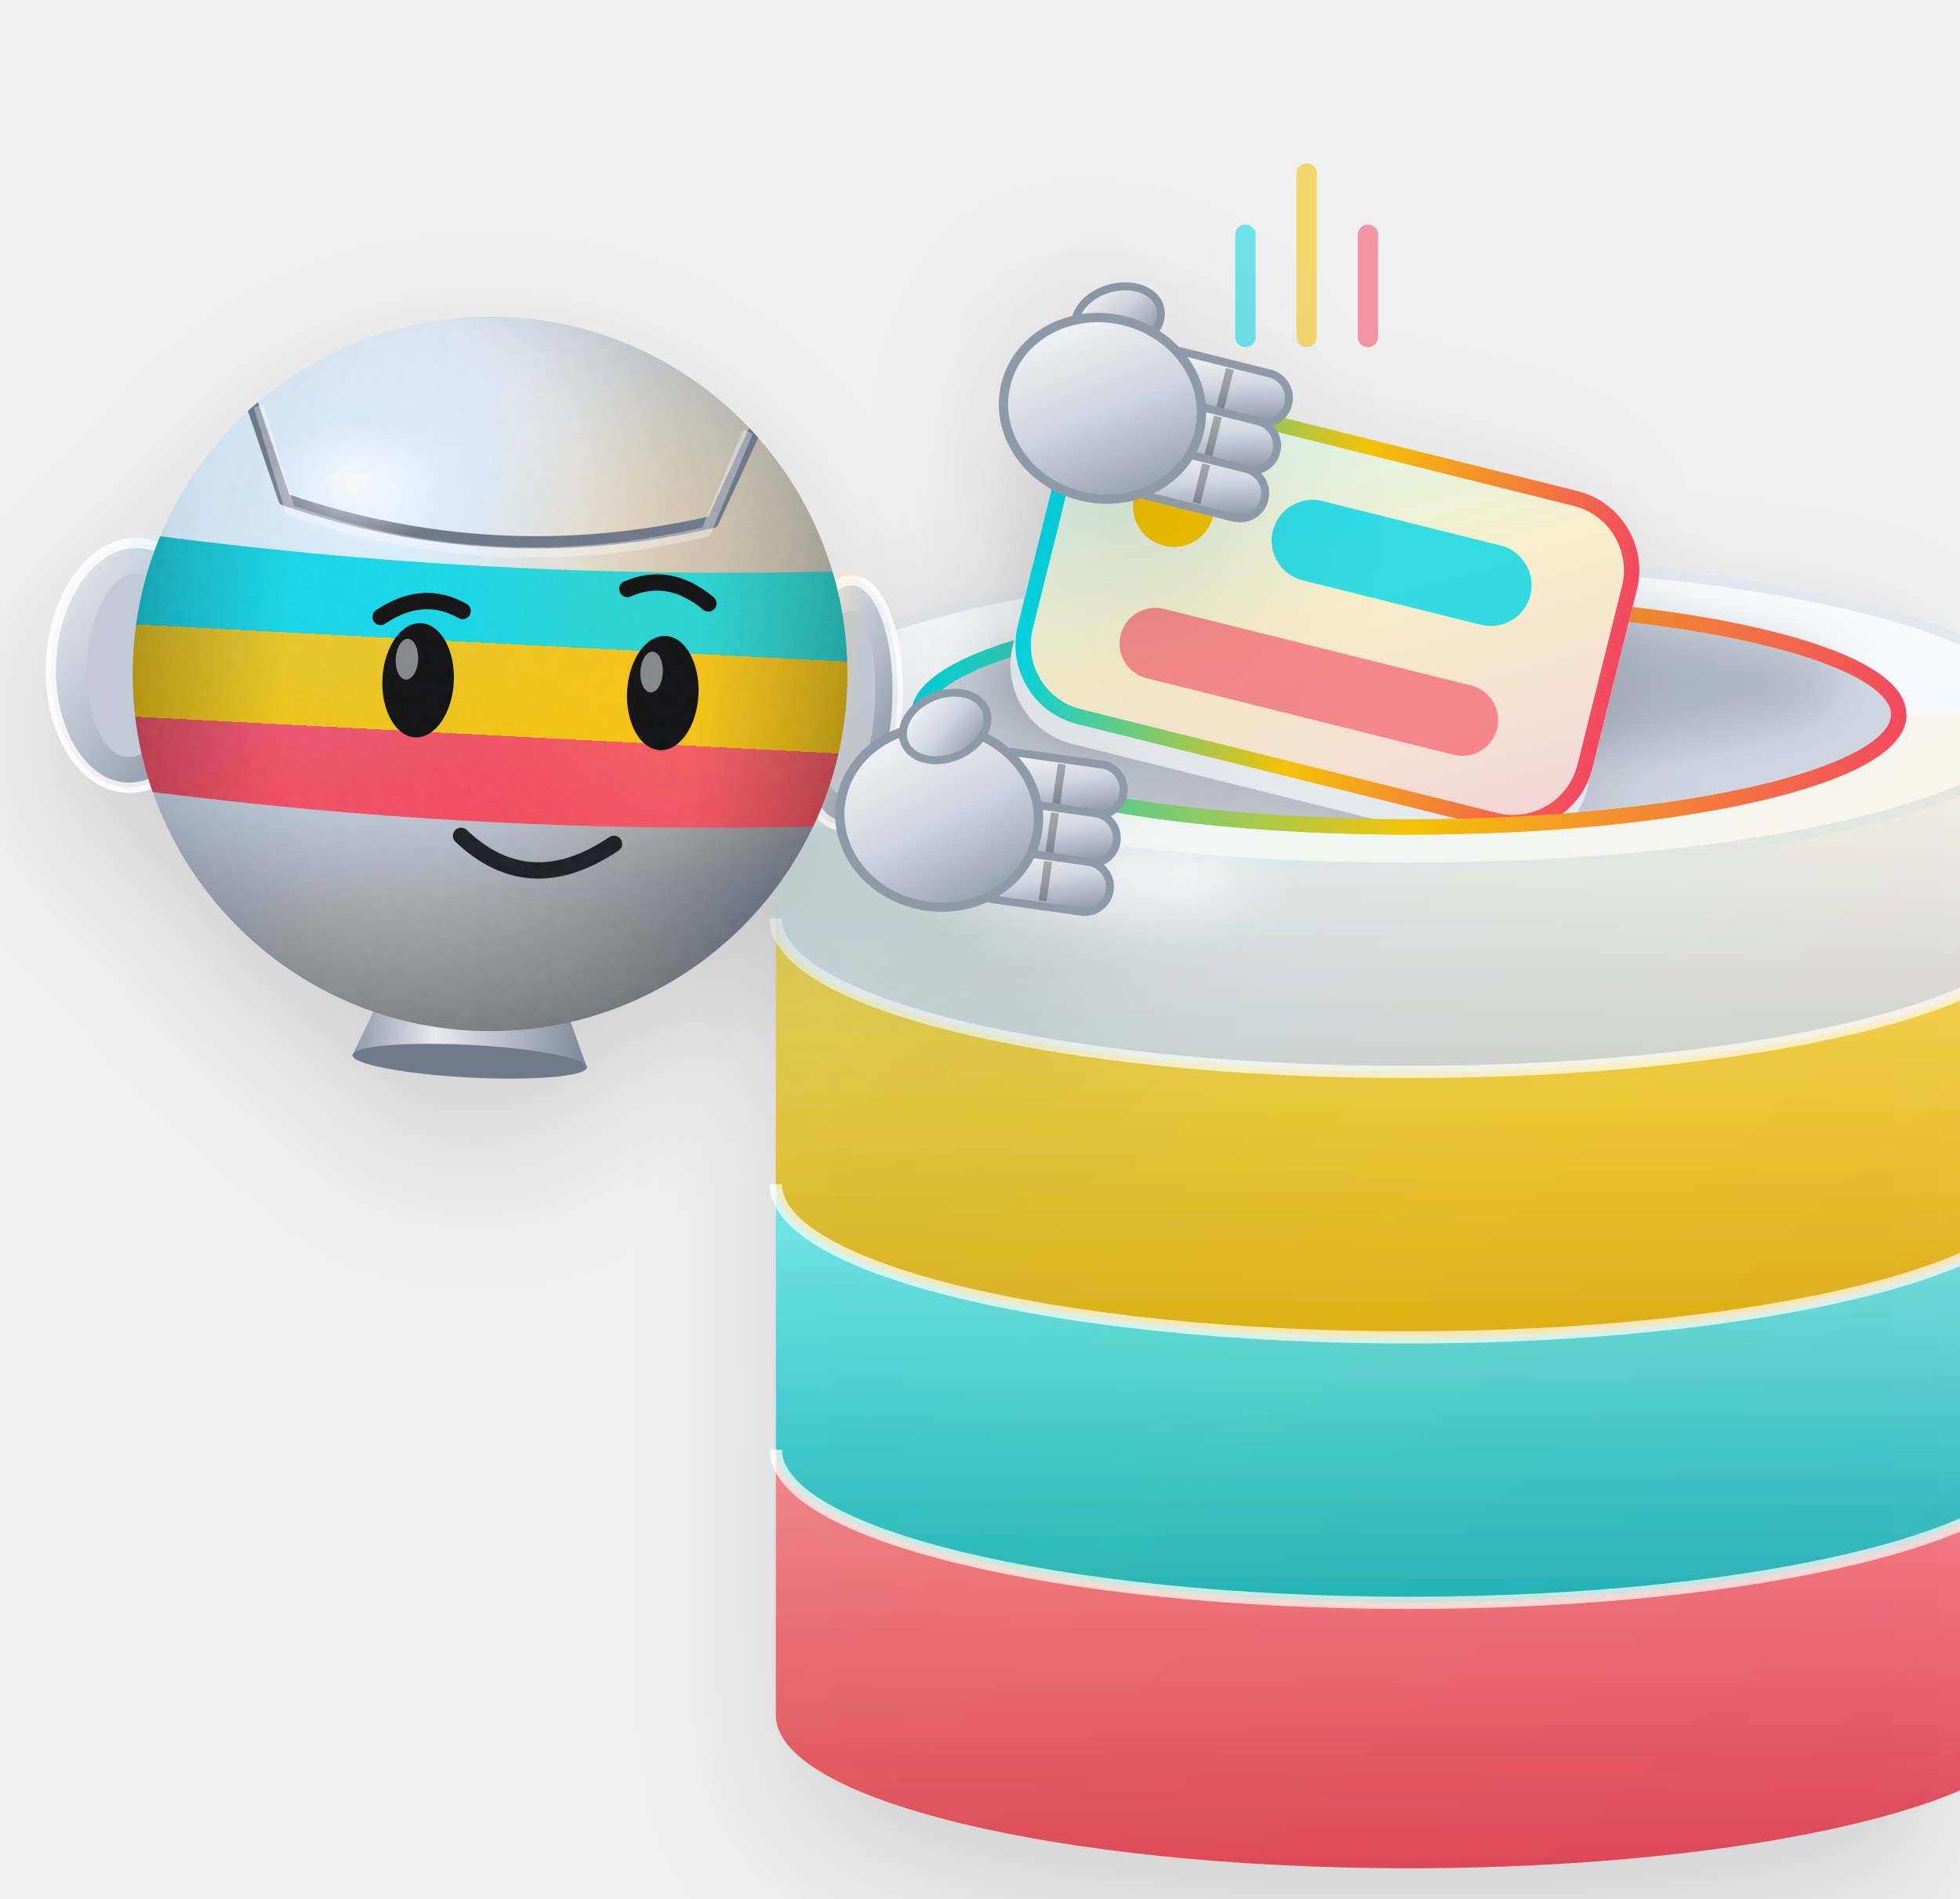
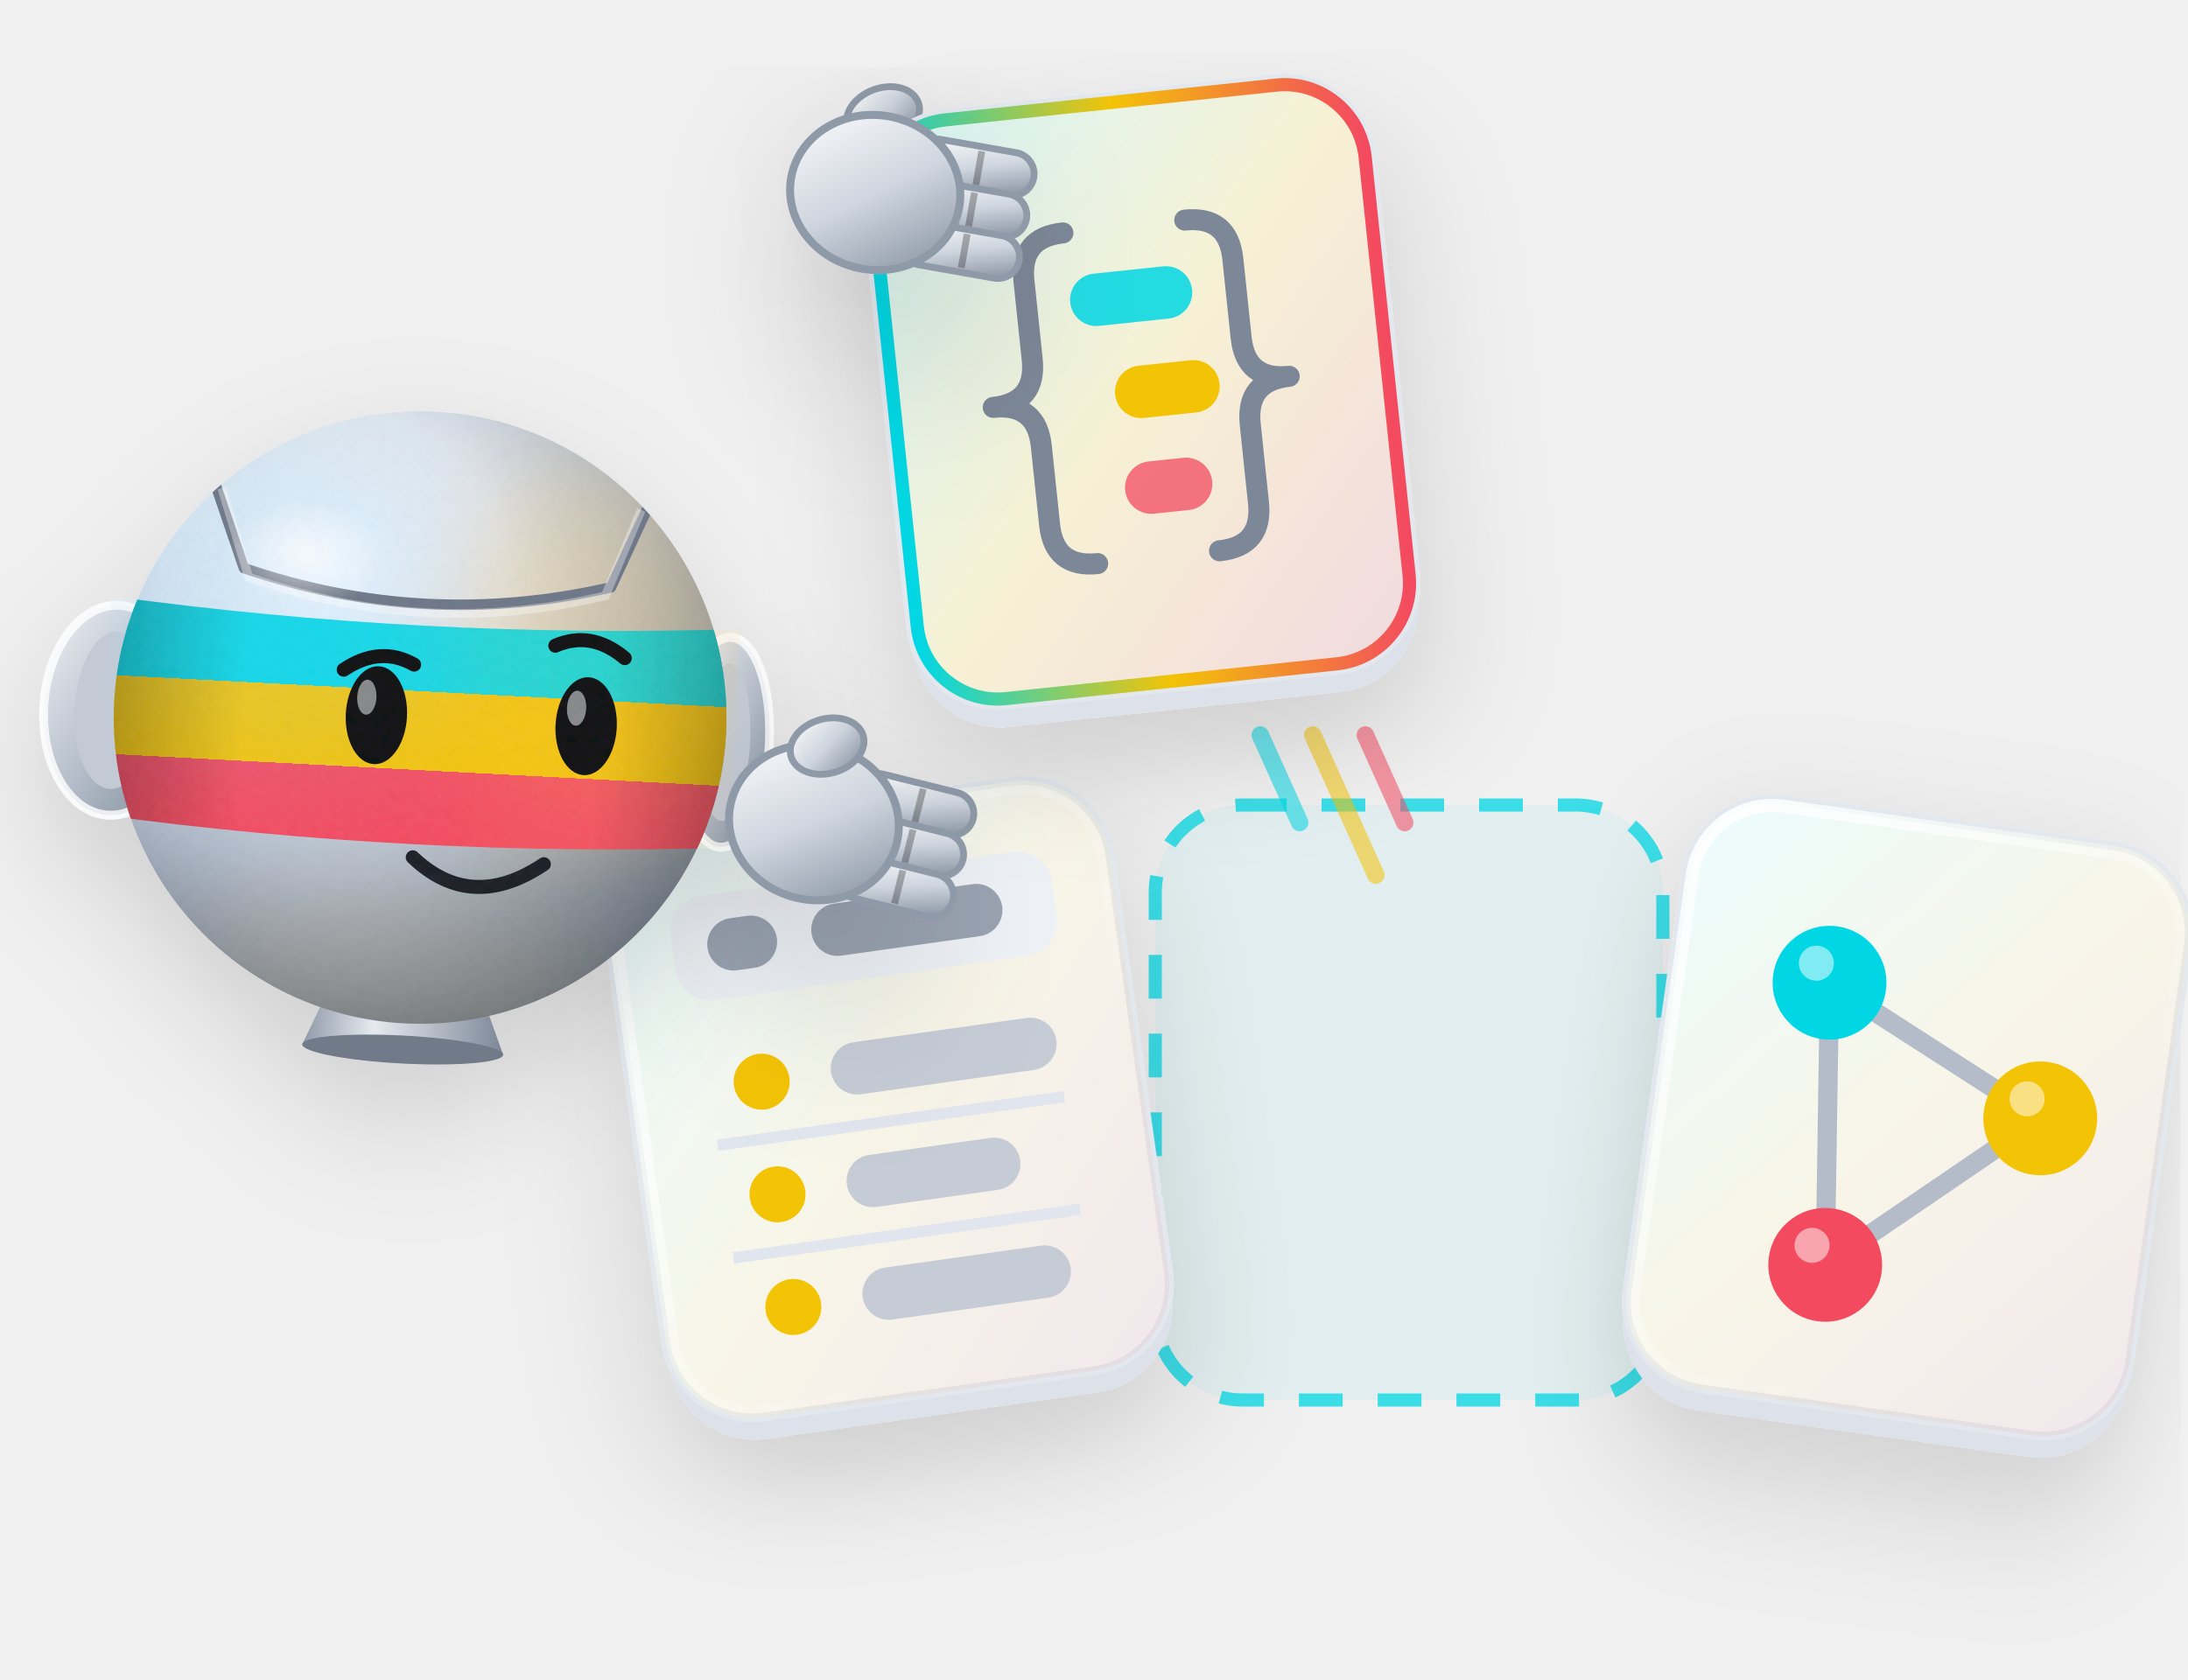
- <svg xmlns="http://www.w3.org/2000/svg" width="192" height="186" viewBox="58 34 192 186">
+ <svg xmlns="http://www.w3.org/2000/svg" width="250" height="192" viewBox="48 12 250 192">
  <defs>
    <radialGradient id="chrome" cx="35%" cy="28%" r="78%">
      <stop offset="0" stop-color="#fbfcfe" />
      <stop offset=".35" stop-color="#dfe5ec" />
      <stop offset=".62" stop-color="#aeb8c6" />
      <stop offset=".85" stop-color="#7c8797" />
      <stop offset="1" stop-color="#5f6a79" />
    </radialGradient>
    <radialGradient id="shine" cx="50%" cy="50%" r="50%">
      <stop offset="0" stop-color="#fff" stop-opacity=".75" />
      <stop offset="1" stop-color="#fff" stop-opacity="0" />
    </radialGradient>
    <linearGradient id="ear" x1="0" y1="0" x2="1" y2="1">
      <stop offset="0" stop-color="#eef1f5" />
      <stop offset=".55" stop-color="#b3bcc8" />
      <stop offset="1" stop-color="#7f8a99" />
    </linearGradient>
    <linearGradient id="foot" x1="0" y1="0" x2="1" y2="0">
      <stop offset="0" stop-color="#8f9aa8" />
      <stop offset=".35" stop-color="#e6eaf0" />
      <stop offset="1" stop-color="#7c8797" />
    </linearGradient>
    <linearGradient id="mitt" x1="0" y1="0" x2=".8" y2="1">
      <stop offset="0" stop-color="#fdfdfe" />
      <stop offset=".55" stop-color="#cfd6df" />
      <stop offset="1" stop-color="#8f9aa8" />
    </linearGradient>
    <linearGradient id="visor" gradientUnits="userSpaceOnUse" x1="0" y1="-12" x2="0" y2="15">
      <stop offset="0" stop-color="#01D7E4" />
      <stop offset=".333" stop-color="#01D7E4" />
      <stop offset=".333" stop-color="#F3C306" />
      <stop offset=".667" stop-color="#F3C306" />
      <stop offset=".667" stop-color="#F34A60" />
      <stop offset="1" stop-color="#F34A60" />
    </linearGradient>
    <linearGradient id="visorShade" x1="0" y1="0" x2="1" y2="0">
      <stop offset="0" stop-color="#121212" stop-opacity=".3" />
      <stop offset=".22" stop-color="#121212" stop-opacity="0" />
      <stop offset=".78" stop-color="#121212" stop-opacity="0" />
      <stop offset="1" stop-color="#121212" stop-opacity=".3" />
    </linearGradient>
    <linearGradient id="glass" x1="0" y1="0" x2="1" y2="1">
      <stop offset="0" stop-color="#ffffff" />
      <stop offset="1" stop-color="#f1f4f8" />
    </linearGradient>
    <linearGradient id="sweep" x1="0" y1="0" x2="1" y2="1">
      <stop offset="0" stop-color="#01D7E4" />
      <stop offset=".5" stop-color="#F3C306" />
      <stop offset="1" stop-color="#F34A60" />
    </linearGradient>
    <linearGradient id="rim" x1="0" y1="0" x2=".7" y2=".7">
      <stop offset="0" stop-color="#fff" stop-opacity=".95" />
      <stop offset="1" stop-color="#fff" stop-opacity="0" />
    </linearGradient>
    <linearGradient id="prismEdge" x1="0" y1="0" x2="1" y2="0">
      <stop offset="0" stop-color="#01D7E4" />
      <stop offset=".5" stop-color="#F3C306" />
      <stop offset="1" stop-color="#F34A60" />
    </linearGradient>
    <clipPath id="headClip">
      <circle cx="0" cy="0" r="35" />
    </clipPath>
    <clipPath id="visorClip">
      <path d="M-36 -12 Q0 -9 36 -12 L36 13 Q0 16 -36 13 Z" />
    </clipPath>
    <filter id="blur6" x="-50%" y="-50%" width="200%" height="200%">
      <feGaussianBlur stdDeviation="6" />
    </filter>
    <filter id="blur2" x="-50%" y="-50%" width="200%" height="200%">
      <feGaussianBlur stdDeviation="2.5" />
    </filter>
    <filter id="grain" x="0" y="0" width="100%" height="100%">
      <feTurbulence type="fractalNoise" baseFrequency=".9" numOctaves="2" stitchTiles="stitch" />
      <feColorMatrix type="saturate" values="0" />
    </filter>
    <filter id="soft" x="-80%" y="-80%" width="260%" height="280%">
      <feDropShadow dx="0" dy="6" stdDeviation="7" flood-color="#121212" flood-opacity=".14" />
    </filter>
  </defs>
-   <clipPath id="aboveRim">
-     <rect x="0" y="0" width="260" height="104" />
-     <ellipse cx="196" cy="104" rx="48" ry="11" />
-   </clipPath>
-   <defs>
-     <linearGradient id="db-disc0" x1="0" y1="0" x2="0" y2="1">
-       <stop offset="0" stop-color="#f9fafc" />
-       <stop offset="1" stop-color="#c9d0da" />
-     </linearGradient>
-     <linearGradient id="db-disc1" x1="0" y1="0" x2="0" y2="1">
-       <stop offset="0" stop-color="#f8d64a" />
-       <stop offset="1" stop-color="#d9a800" />
-     </linearGradient>
-     <linearGradient id="db-disc2" x1="0" y1="0" x2="0" y2="1">
-       <stop offset="0" stop-color="#6be9f0" />
-       <stop offset="1" stop-color="#00aebb" />
-     </linearGradient>
-     <linearGradient id="db-disc3" x1="0" y1="0" x2="0" y2="1">
-       <stop offset="0" stop-color="#f7788a" />
-       <stop offset="1" stop-color="#d8324a" />
-     </linearGradient>
-   </defs>
-   <g filter="url(#soft)">
-     <path d="M134 176 A62 15 0 0 0 258 176 V202 A62 15 0 0 1 134 202 Z" fill="url(#db-disc3)" fill-opacity=".9" />
-     <path d="M134 150 A62 15 0 0 0 258 150 V176 A62 15 0 0 1 134 176 Z" fill="url(#db-disc2)" fill-opacity=".9" />
-     <path d="M134 124 A62 15 0 0 0 258 124 V150 A62 15 0 0 1 134 150 Z" fill="url(#db-disc1)" fill-opacity=".9" />
-     <path d="M134 104 A62 15 0 0 0 258 104 V124 A62 15 0 0 1 134 124 Z" fill="url(#db-disc0)" fill-opacity=".9" />
-     <path d="M134 124 A62 15 0 0 0 258 124" fill="none" stroke="#fff" stroke-opacity=".75" stroke-width="1.2" />
-     <path d="M134 150 A62 15 0 0 0 258 150" fill="none" stroke="#fff" stroke-opacity=".75" stroke-width="1.2" />
-     <path d="M134 176 A62 15 0 0 0 258 176" fill="none" stroke="#fff" stroke-opacity=".75" stroke-width="1.2" />
-     <ellipse cx="196" cy="104" rx="62" ry="15" fill="#f9fafc" stroke="#e3e8ef" />
+   <rect x="180" y="104" width="58" height="68" rx="10" fill="#01D7E4" fill-opacity=".06" stroke="#01D7E4" stroke-opacity=".75" stroke-width="1.5" stroke-dasharray="5 4" />
+   <g transform="translate(116 108) rotate(-8)">
+     <g filter="url(#soft)">
+       <rect x="0" y="2.5" width="58" height="68" rx="10" fill="#dde2ea" />
+       <rect x="0" y="0" width="58" height="68" rx="10" fill="url(#glass)" stroke="#e3e8ef" />
+     </g>
+     <rect x="0" y="0" width="58" height="68" rx="10" fill="url(#sweep)" fill-opacity=".08" />
+     <rect x=".75" y=".75" width="56.5" height="66.5" rx="9.25" fill="none" stroke="url(#rim)" stroke-width="1.5" />
+     <rect x="7" y="8" width="44" height="12" rx="4" fill="#eef1f6" />
+     <rect x="11" y="11" width="8" height="6" rx="3" fill="#9aa3b1" />
+     <rect x="23" y="11" width="22" height="6" rx="3" fill="#9aa3b1" />
+     <path d="M9 36.5H49M9 49.5H49" stroke="#e1e6ee" stroke-width="1.3" />
+     <circle cx="15" cy="30" r="3.2" fill="#F3C306" />
+     <rect x="23" y="27" width="26" height="6" rx="3" fill="#c6ccd6" />
+     <circle cx="15" cy="43" r="3.2" fill="#F3C306" />
+     <rect x="23" y="40" width="20" height="6" rx="3" fill="#c6ccd6" />
+     <circle cx="15" cy="56" r="3.2" fill="#F3C306" />
+     <rect x="23" y="53" width="24" height="6" rx="3" fill="#c6ccd6" />
  </g>
-   <path d="M134 104 V202 A62 15 0 0 0 258 202 V104 Z" fill="url(#sweep)" fill-opacity=".07" />
-   <path d="M134.75 202 V104" fill="none" stroke="url(#rim)" stroke-width="1.5" />
-   <ellipse cx="166.24" cy="120" rx="14.26" ry="4" fill="#fff" fill-opacity=".7" filter="url(#blur2)" />
-   <ellipse cx="196" cy="104" rx="48" ry="11" fill="#cfd6df" />
-   <ellipse cx="196" cy="101" rx="42" ry="7" fill="#8f9aa8" fill-opacity=".55" filter="url(#blur2)" />
-   <ellipse cx="196" cy="104" rx="48" ry="11" fill="none" stroke="url(#prismEdge)" stroke-width="1.5" />
-   <g transform="translate(106 100) rotate(3)" filter="url(#soft)">
+   <g transform="translate(242 102) rotate(8)">
+     <g filter="url(#soft)">
+       <rect x="0" y="2.5" width="58" height="68" rx="10" fill="#dde2ea" />
+       <rect x="0" y="0" width="58" height="68" rx="10" fill="url(#glass)" stroke="#e3e8ef" />
+     </g>
+     <rect x="0" y="0" width="58" height="68" rx="10" fill="url(#sweep)" fill-opacity=".08" />
+     <rect x=".75" y=".75" width="56.5" height="66.5" rx="9.25" fill="none" stroke="url(#rim)" stroke-width="1.5" />
+     <path d="M18 20L44 32L22 52Z" fill="none" stroke="#b3bcc8" stroke-width="2.2" stroke-linejoin="round" />
+     <circle cx="18" cy="20" r="6.5" fill="#01D7E4" />
+     <circle cx="16.2" cy="18" r="2" fill="#fff" fill-opacity=".5" />
+     <circle cx="44" cy="32" r="6.5" fill="#F3C306" />
+     <circle cx="42.2" cy="30" r="2" fill="#fff" fill-opacity=".5" />
+     <circle cx="22" cy="52" r="6.5" fill="#F34A60" />
+     <circle cx="20.2" cy="50" r="2" fill="#fff" fill-opacity=".5" />
+   </g>
+   <g transform="translate(96 94) rotate(3)" filter="url(#soft)">
    <path d="M-9 32 h18 l2.5 6 h-23 z" fill="url(#foot)" />
    <ellipse cx="0" cy="38" rx="11.5" ry="1.6" fill="#6f7a89" />
    <g>
      <ellipse cx="-35" cy="1" rx="8" ry="12" fill="url(#ear)" stroke="#fff" stroke-opacity=".8" stroke-width="1" />
      <ellipse cx="-35" cy="1" rx="4.48" ry="9" fill="#c3cad4" />
      <ellipse cx="35" cy="1" rx="5" ry="12" fill="url(#ear)" stroke="#fff" stroke-opacity=".8" stroke-width="1" />
      <ellipse cx="35" cy="1" rx="2.8" ry="9" fill="#c3cad4" />
    </g>
    <circle cx="0" cy="0" r="35" fill="url(#chrome)" />
    <g clip-path="url(#headClip)">
      <g filter="url(#blur6)">
        <ellipse cx="-16" cy="-12" rx="22" ry="20" fill="#9fd6ff" fill-opacity=".28" />
        <ellipse cx="20" cy="-8" rx="18" ry="22" fill="#f6c86a" fill-opacity=".32" />
        <ellipse cx="0" cy="30" rx="26" ry="8" fill="#f2c66d" fill-opacity=".18" />
      </g>
    </g>
    <path d="M-36 -12 Q0 -9 36 -12 L36 13 Q0 16 -36 13 Z" fill="url(#visor)" clip-path="url(#headClip)" />
    <path d="M-36 -12 Q0 -9 36 -12 L36 13 Q0 16 -36 13 Z" fill="url(#visorShade)" clip-path="url(#headClip)" />
    <g clip-path="url(#visorClip)" opacity=".5">
      <g filter="url(#blur6)">
        <ellipse cx="-16" cy="-12" rx="22" ry="20" fill="#9fd6ff" fill-opacity=".28" />
        <ellipse cx="20" cy="-8" rx="18" ry="22" fill="#f6c86a" fill-opacity=".32" />
        <ellipse cx="0" cy="30" rx="26" ry="8" fill="#f2c66d" fill-opacity=".18" />
      </g>
    </g>
    <path d="M-25 -26 L-21 -16 Q0 -10 21 -16 L25 -26" fill="none" stroke="#6d7787" stroke-width="1.2" stroke-linejoin="round" clip-path="url(#headClip)" />
    <path d="M-24 -25 L-20.4 -15 Q0 -9 20.4 -15 L24 -25" fill="none" stroke="#fff" stroke-opacity=".35" stroke-width="1" clip-path="url(#headClip)" />
-     <g transform="translate(5 0)">
+     <g transform="translate(7 0)">
      <path d="M-16 -5 q4 -3 8 -1" fill="none" stroke="#0e1014" stroke-width="1.6" stroke-linecap="round" />
      <path d="M16 -8 q-4 -3 -8 -1" fill="none" stroke="#0e1014" stroke-width="1.6" stroke-linecap="round" />
-       <ellipse cx="-12" cy="1" rx="3.5" ry="5.6" fill="#0e1014" />
-       <ellipse cx="12" cy="1" rx="3.5" ry="5.6" fill="#0e1014" />
-       <ellipse cx="-13.2" cy="-1" rx="1.1" ry="2" fill="#fff" fill-opacity=".5" />
-       <ellipse cx="10.8" cy="-1" rx="1.1" ry="2" fill="#fff" fill-opacity=".5" />
+       <ellipse cx="-12" cy="0" rx="3.5" ry="5.6" fill="#0e1014" />
+       <ellipse cx="12" cy="0" rx="3.5" ry="5.6" fill="#0e1014" />
+       <ellipse cx="-13.2" cy="-2" rx="1.1" ry="2" fill="#fff" fill-opacity=".5" />
+       <ellipse cx="10.8" cy="-2" rx="1.1" ry="2" fill="#fff" fill-opacity=".5" />
      <path d="M-7 16 Q0 22 8 16" fill="none" stroke="#1c1f26" stroke-width="1.6" stroke-linecap="round" />
    </g>
    <ellipse cx="-14" cy="-18" rx="9" ry="6" fill="url(#shine)" />
    <rect x="-35" y="-35" width="70" height="70" filter="url(#grain)" opacity=".06" clip-path="url(#headClip)" />
  </g>
-   <path d="M180 67 l0 -10" stroke="#01D7E4" stroke-opacity=".55" stroke-width="2" stroke-linecap="round" />
-   <path d="M186 67 l0 -16" stroke="#F3C306" stroke-opacity=".55" stroke-width="2" stroke-linecap="round" />
-   <path d="M192 67 l0 -10" stroke="#F34A60" stroke-opacity=".55" stroke-width="2" stroke-linecap="round" />
-   <g transform="translate(166 74) rotate(14) scale(1.3)" filter="url(#soft)">
-     <ellipse cx="-.5" cy="-6.8" rx="3.3" ry="2.4" transform="rotate(-30 -.5 -6.8)" fill="url(#mitt)" stroke="#8f9aa8" stroke-width=".6" />
-   </g>
-   <g clip-path="url(#aboveRim)">
-     <g transform="translate(164 70) rotate(14)" filter="url(#soft)">
-       <rect x="0" y="2" width="58" height="34" rx="8" fill="#e4e9f0" />
-       <rect x="0" y="0" width="58" height="34" rx="8" fill="url(#glass)" />
-       <rect x="0" y="0" width="58" height="34" rx="8" fill="url(#sweep)" fill-opacity=".2" />
-       <rect x=".75" y=".75" width="56.5" height="32.5" rx="7.25" fill="none" stroke="url(#prismEdge)" stroke-width="1.5" />
-       <circle cx="12" cy="11" r="4" fill="#F3C306" />
-       <rect x="22" y="7" width="26" height="8" rx="4" fill="#01D7E4" fill-opacity=".8" />
-       <rect x="10" y="21" width="38" height="7" rx="3.5" fill="#F34A60" fill-opacity=".6" />
-     </g>
-   </g>
-   <path d="M148 104 A48 11 0 0 0 244 104" fill="none" stroke="url(#prismEdge)" stroke-width="1.5" />
-   <g transform="translate(166 74) rotate(14) scale(1.3)" filter="url(#soft)">
-     <rect x="3" y="-5.6" width="10.5" height="3.8" rx="1.9" fill="url(#mitt)" stroke="#8f9aa8" stroke-width=".6" />
-     <path d="M8.6 -5.2v3" stroke="#121212" stroke-opacity=".3" stroke-width=".6" />
-     <rect x="3" y="-1.9" width="10.5" height="3.8" rx="1.9" fill="url(#mitt)" stroke="#8f9aa8" stroke-width=".6" />
-     <path d="M8.6 -1.5v3" stroke="#121212" stroke-opacity=".3" stroke-width=".6" />
-     <rect x="3" y="1.8" width="10.5" height="3.8" rx="1.9" fill="url(#mitt)" stroke="#8f9aa8" stroke-width=".6" />
-     <path d="M8.6 2.2v3" stroke="#121212" stroke-opacity=".3" stroke-width=".6" />
-     <ellipse cx="0" cy="0" rx="7.5" ry="6.8" fill="url(#mitt)" stroke="#8f9aa8" stroke-width=".7" />
-   </g>
-   <g transform="translate(150 114) rotate(8) scale(1.3)" filter="url(#soft)">
+   <g transform="translate(141 106) rotate(14) scale(1.3)" filter="url(#soft)">
    <rect x="3" y="-5.6" width="10.5" height="3.8" rx="1.9" fill="url(#mitt)" stroke="#8f9aa8" stroke-width=".6" />
    <path d="M8.6 -5.2v3" stroke="#121212" stroke-opacity=".3" stroke-width=".6" />
    <rect x="3" y="-1.9" width="10.5" height="3.8" rx="1.9" fill="url(#mitt)" stroke="#8f9aa8" stroke-width=".6" />
    <path d="M8.6 -1.5v3" stroke="#121212" stroke-opacity=".3" stroke-width=".6" />
    <rect x="3" y="1.8" width="10.5" height="3.8" rx="1.9" fill="url(#mitt)" stroke="#8f9aa8" stroke-width=".6" />
    <path d="M8.6 2.2v3" stroke="#121212" stroke-opacity=".3" stroke-width=".6" />
    <ellipse cx="0" cy="0" rx="7.5" ry="6.8" fill="url(#mitt)" stroke="#8f9aa8" stroke-width=".7" />
    <ellipse cx="-.5" cy="-6.8" rx="3.3" ry="2.4" transform="rotate(-30 -.5 -6.8)" fill="url(#mitt)" stroke="#8f9aa8" stroke-width=".6" />
  </g>
+   <path d="M192 96 l4.5 10" stroke="#01D7E4" stroke-opacity=".55" stroke-width="2" stroke-linecap="round" />
+   <path d="M198 96 l7.2 16" stroke="#F3C306" stroke-opacity=".55" stroke-width="2" stroke-linecap="round" />
+   <path d="M204 96 l4.5 10" stroke="#F34A60" stroke-opacity=".55" stroke-width="2" stroke-linecap="round" />
+   <g transform="translate(148 34) rotate(10) scale(1.3)" filter="url(#soft)">
+     <ellipse cx="-.5" cy="-6.8" rx="3.3" ry="2.4" transform="rotate(-30 -.5 -6.8)" fill="url(#mitt)" stroke="#8f9aa8" stroke-width=".6" />
+   </g>
+   <g transform="translate(146 26) rotate(-6)">
+     <g filter="url(#soft)">
+       <rect x="0" y="2.5" width="58" height="68" rx="10" fill="#dde2ea" />
+       <rect x="0" y="0" width="58" height="68" rx="10" fill="url(#glass)" stroke="#e3e8ef" />
+     </g>
+     <rect x="0" y="0" width="58" height="68" rx="10" fill="url(#sweep)" fill-opacity=".16" />
+     <rect x=".75" y=".75" width="56.5" height="66.5" rx="9.25" fill="none" stroke="url(#prismEdge)" stroke-width="1.5" />
+     <path d="M22 15 q-5 0 -5 5 v9 q0 5 -5 5 q5 0 5 5 v9 q0 5 5 5" fill="none" stroke="#7c8797" stroke-width="2.4" stroke-linecap="round" stroke-linejoin="round" />
+     <path d="M36 15 q5 0 5 5 v9 q0 5 5 5 q-5 0 -5 5 v9 q0 5 -5 5" fill="none" stroke="#7c8797" stroke-width="2.4" stroke-linecap="round" stroke-linejoin="round" />
+     <rect x="22" y="20" width="14" height="6" rx="3" fill="#01D7E4" fill-opacity=".85" />
+     <rect x="26" y="31" width="12" height="6" rx="3" fill="#F3C306" />
+     <rect x="26" y="42" width="10" height="6" rx="3" fill="#F34A60" fill-opacity=".75" />
+   </g>
+   <g transform="translate(148 34) rotate(10) scale(1.3)" filter="url(#soft)">
+     <rect x="3" y="-5.6" width="10.5" height="3.8" rx="1.9" fill="url(#mitt)" stroke="#8f9aa8" stroke-width=".6" />
+     <path d="M8.6 -5.2v3" stroke="#121212" stroke-opacity=".3" stroke-width=".6" />
+     <rect x="3" y="-1.9" width="10.5" height="3.8" rx="1.9" fill="url(#mitt)" stroke="#8f9aa8" stroke-width=".6" />
+     <path d="M8.6 -1.5v3" stroke="#121212" stroke-opacity=".3" stroke-width=".6" />
+     <rect x="3" y="1.8" width="10.5" height="3.8" rx="1.9" fill="url(#mitt)" stroke="#8f9aa8" stroke-width=".6" />
+     <path d="M8.6 2.2v3" stroke="#121212" stroke-opacity=".3" stroke-width=".6" />
+     <ellipse cx="0" cy="0" rx="7.5" ry="6.8" fill="url(#mitt)" stroke="#8f9aa8" stroke-width=".7" />
+   </g>
</svg>
